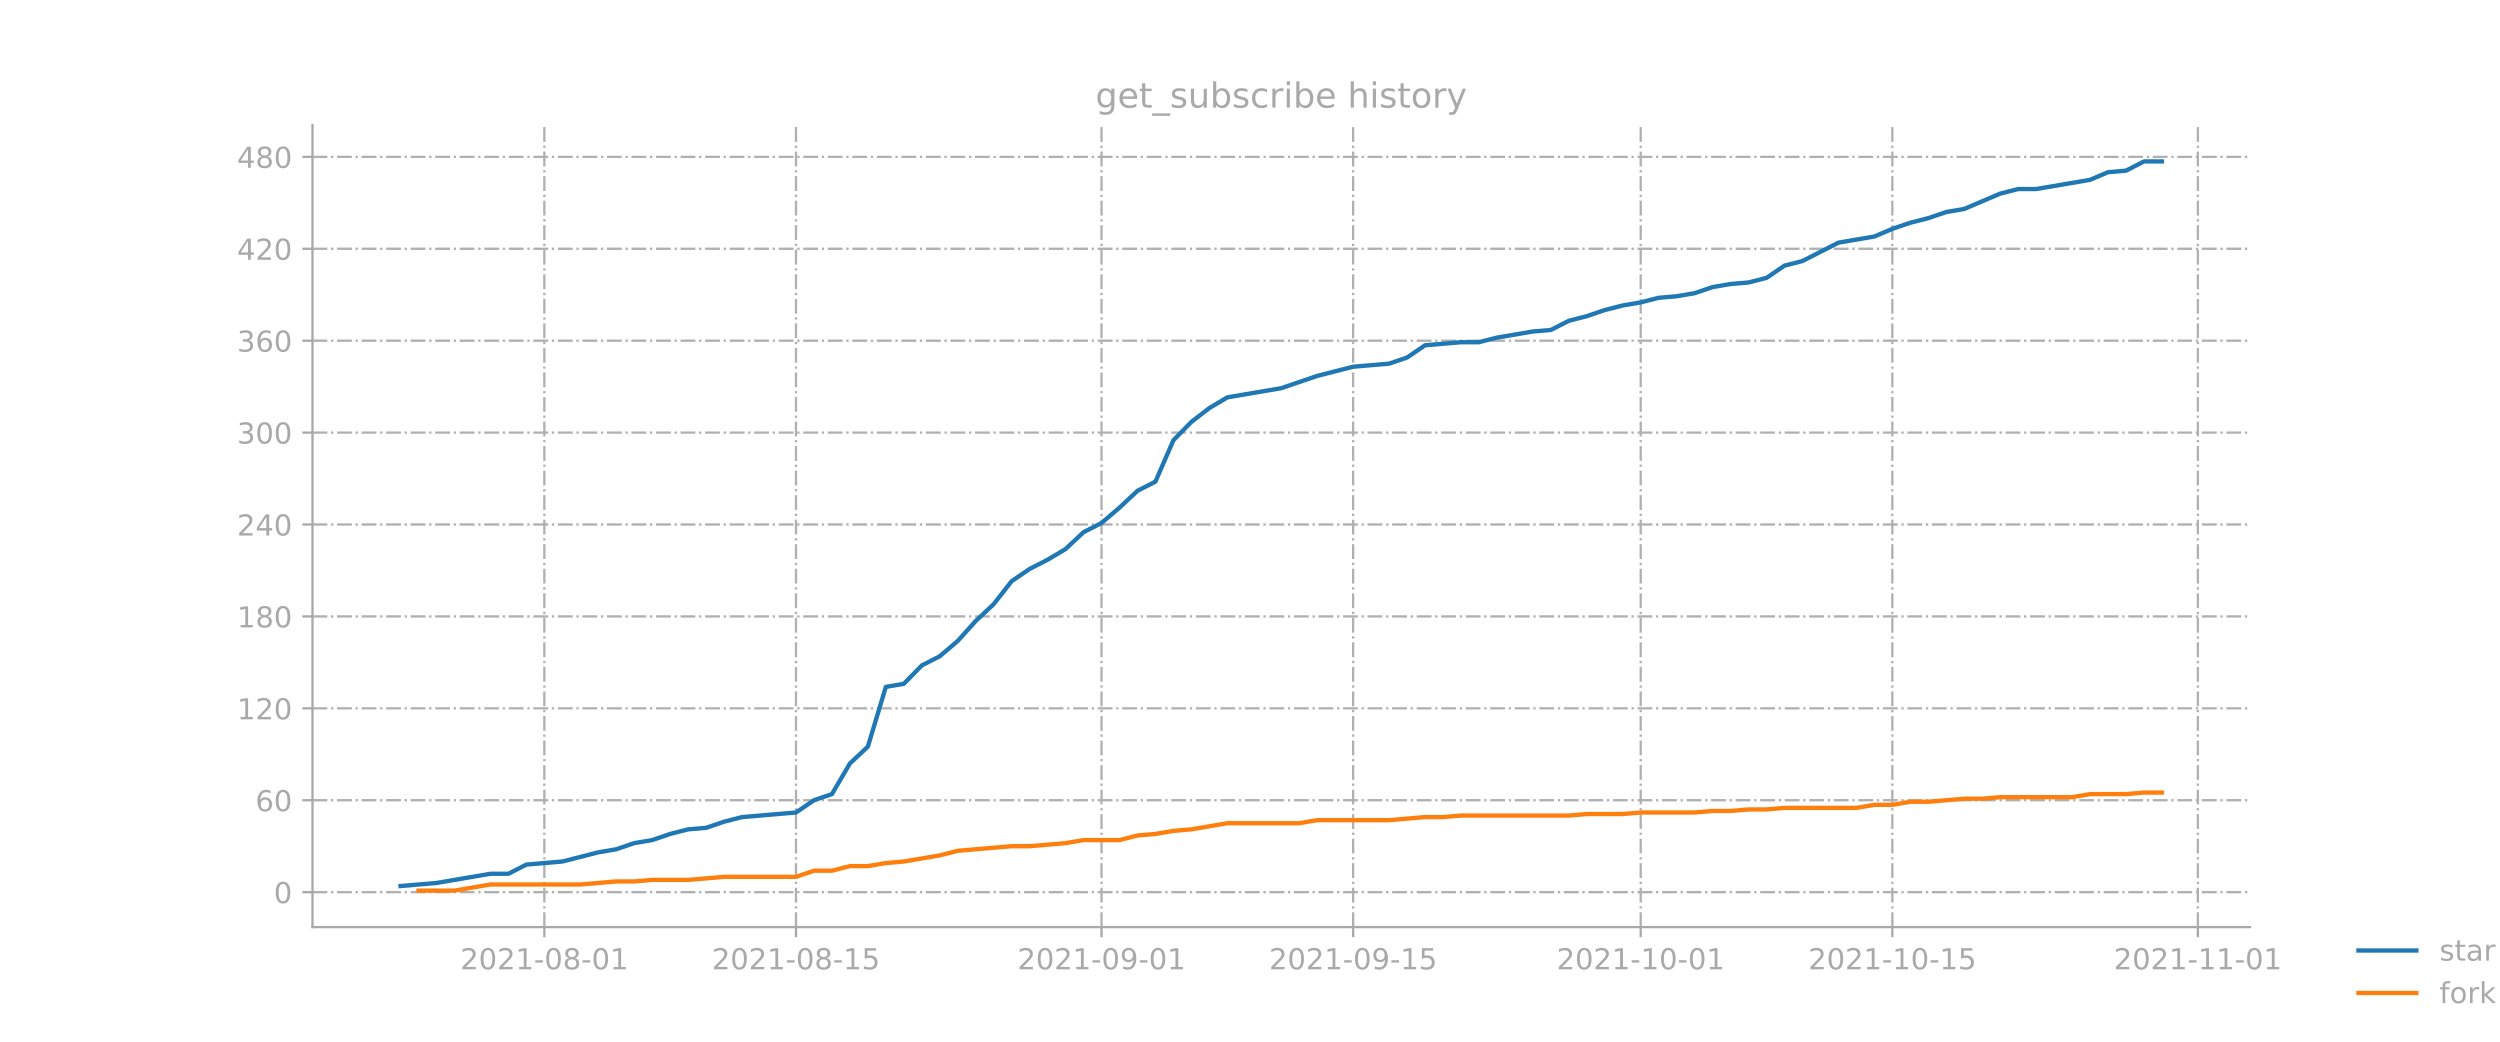
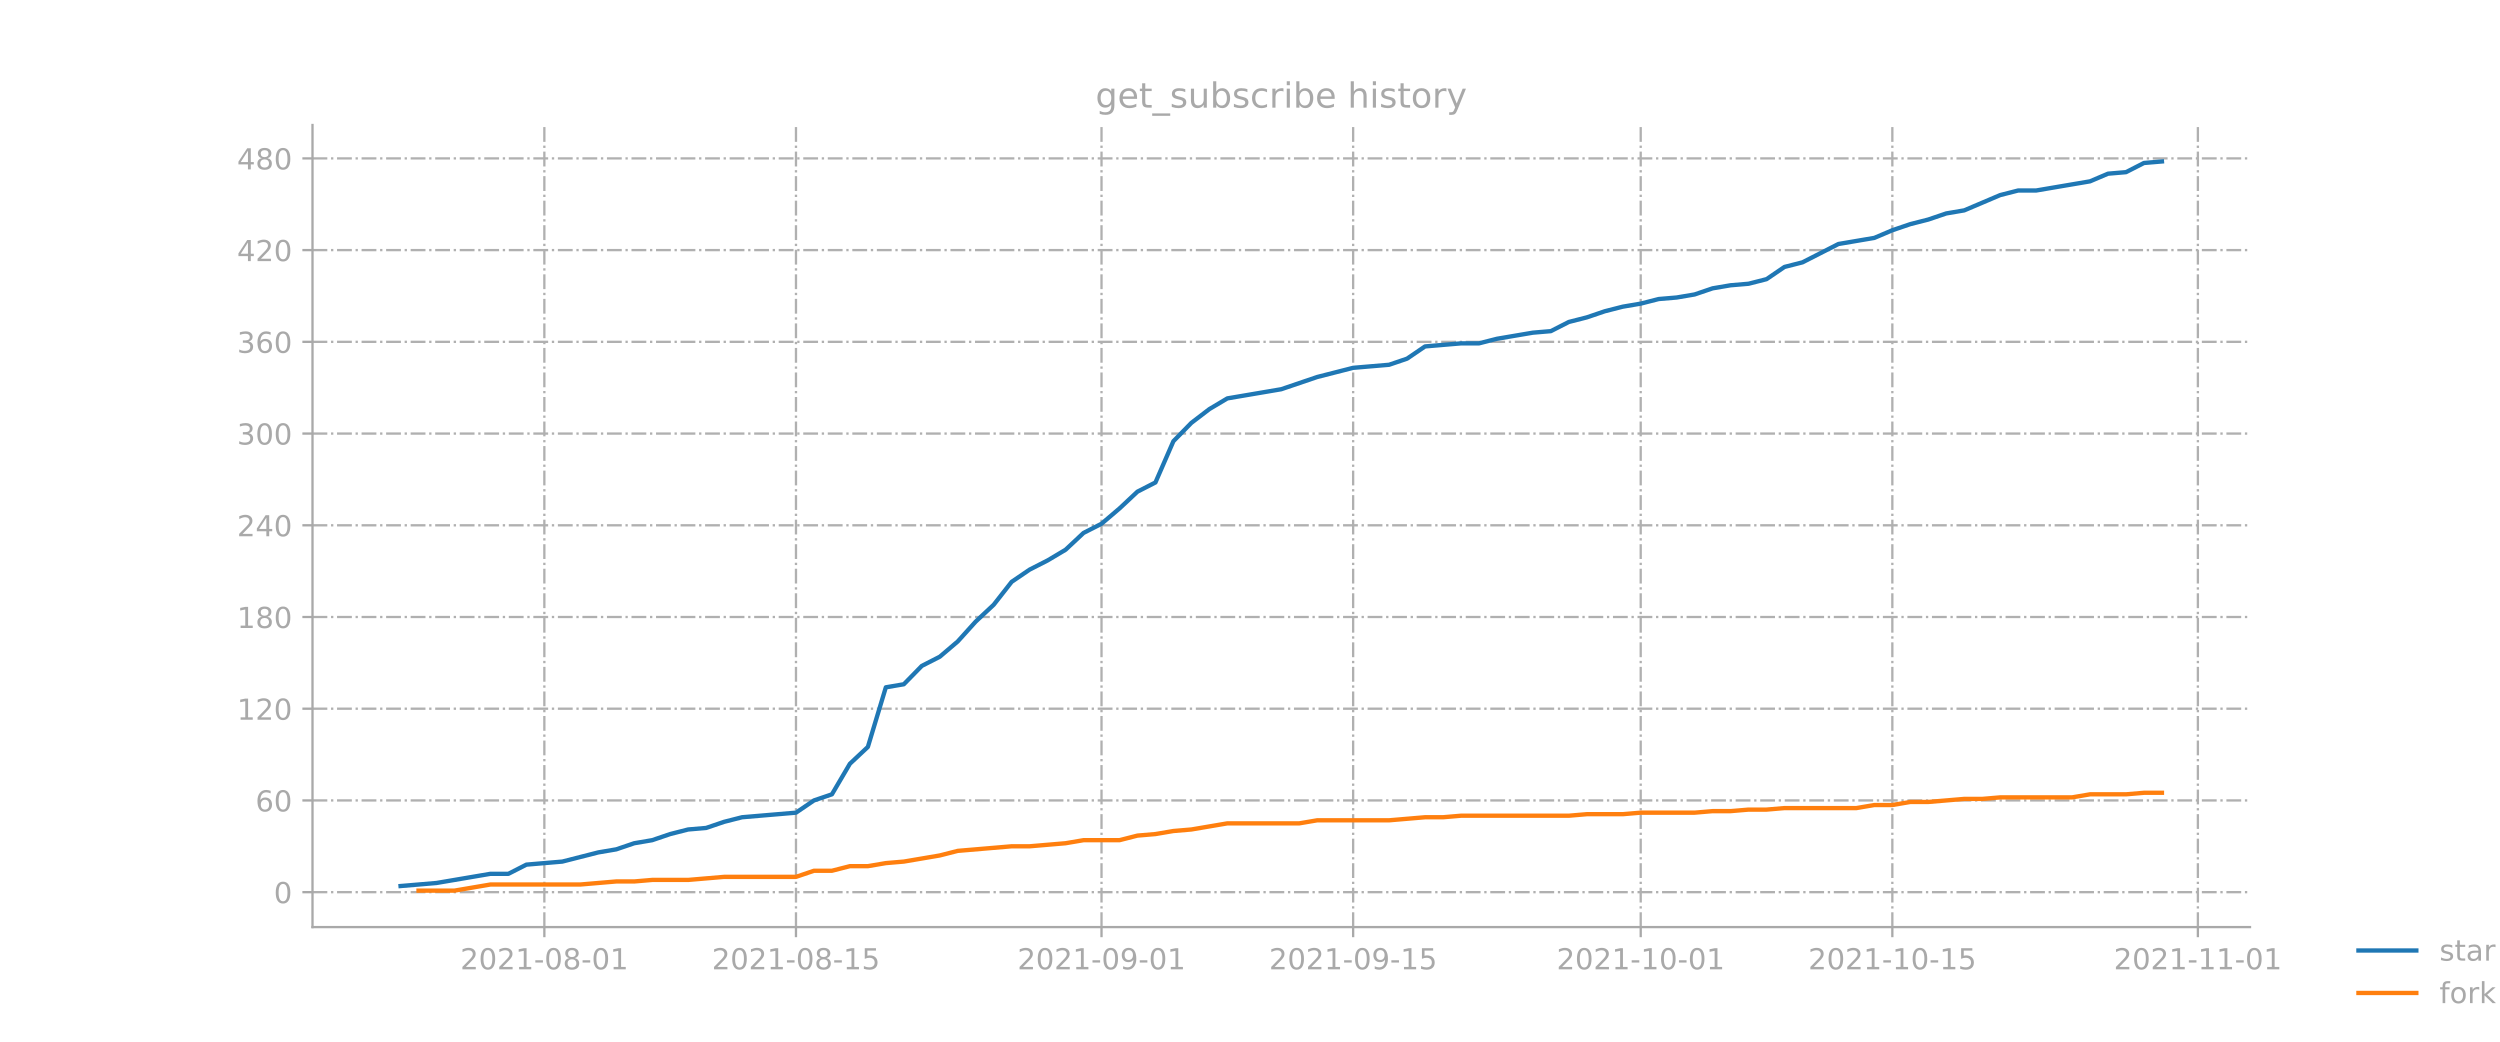
<svg xmlns="http://www.w3.org/2000/svg" xmlns:xlink="http://www.w3.org/1999/xlink" height="360pt" version="1.1" viewBox="0 0 864 360" width="864pt">
  <defs>
    <style type="text/css">*{stroke-linecap:butt;stroke-linejoin:round;}</style>
  </defs>
  <g id="figure_1">
    <g id="patch_1">
      <path d="M 0 360  L 864 360  L 864 0  L 0 0  z " style="fill:none;opacity:0;" />
    </g>
    <g id="axes_1">
      <g id="patch_2">
        <path d="M 108 320.4  L 777.6 320.4  L 777.6 43.2  L 108 43.2  z " style="fill:none;opacity:0;" />
      </g>
      <g id="matplotlib.axis_1">
        <g id="xtick_1">
          <g id="line2d_1">
-             <path clip-path="url(#p6848a41960)" d="M 188.128 320.4  L 188.128 43.2  " style="fill:none;stroke:#b0b0b0;stroke-dasharray:5.12,1.28,0.8,1.28;stroke-dashoffset:0;stroke-width:0.8;" />
+             <path clip-path="url(#p29aee0176b)" d="M 188.128 320.4  L 188.128 43.2  " style="fill:none;stroke:#b0b0b0;stroke-dasharray:5.12,1.28,0.8,1.28;stroke-dashoffset:0;stroke-width:0.8;" />
          </g>
          <g id="line2d_2">
            <defs>
-               <path d="M 0 0  L 0 3.5  " id="m33a94f38f6" style="stroke:#a9a9a9;stroke-width:0.8;" />
+               <path d="M 0 0  L 0 3.5  " id="md4bfb1a279" style="stroke:#a9a9a9;stroke-width:0.8;" />
            </defs>
            <g>
-               <use style="fill:#a9a9a9;stroke:#a9a9a9;stroke-width:0.8;" x="188.128" xlink:href="#m33a94f38f6" y="320.4" />
+               <use style="fill:#a9a9a9;stroke:#a9a9a9;stroke-width:0.8;" x="188.128" xlink:href="#md4bfb1a279" y="320.4" />
            </g>
          </g>
          <g id="text_1">
            <g style="fill:#a9a9a9;" transform="translate(159.0706 334.9984)scale(0.1 -0.1)">
              <defs>
                <path d="M 1228 531  L 3431 531  L 3431 0  L 469 0  L 469 531  Q 828 903 1448 1529  Q 2069 2156 2228 2338  Q 2531 2678 2651 2914  Q 2772 3150 2772 3378  Q 2772 3750 2511 3984  Q 2250 4219 1831 4219  Q 1534 4219 1204 4116  Q 875 4013 500 3803  L 500 4441  Q 881 4594 1212 4672  Q 1544 4750 1819 4750  Q 2544 4750 2975 4387  Q 3406 4025 3406 3419  Q 3406 3131 3298 2873  Q 3191 2616 2906 2266  Q 2828 2175 2409 1742  Q 1991 1309 1228 531  z " id="DejaVuSans-32" transform="scale(0.015625)" />
                <path d="M 2034 4250  Q 1547 4250 1301 3770  Q 1056 3291 1056 2328  Q 1056 1369 1301 889  Q 1547 409 2034 409  Q 2525 409 2770 889  Q 3016 1369 3016 2328  Q 3016 3291 2770 3770  Q 2525 4250 2034 4250  z M 2034 4750  Q 2819 4750 3233 4129  Q 3647 3509 3647 2328  Q 3647 1150 3233 529  Q 2819 -91 2034 -91  Q 1250 -91 836 529  Q 422 1150 422 2328  Q 422 3509 836 4129  Q 1250 4750 2034 4750  z " id="DejaVuSans-30" transform="scale(0.015625)" />
                <path d="M 794 531  L 1825 531  L 1825 4091  L 703 3866  L 703 4441  L 1819 4666  L 2450 4666  L 2450 531  L 3481 531  L 3481 0  L 794 0  L 794 531  z " id="DejaVuSans-31" transform="scale(0.015625)" />
                <path d="M 313 2009  L 1997 2009  L 1997 1497  L 313 1497  L 313 2009  z " id="DejaVuSans-2d" transform="scale(0.015625)" />
                <path d="M 2034 2216  Q 1584 2216 1326 1975  Q 1069 1734 1069 1313  Q 1069 891 1326 650  Q 1584 409 2034 409  Q 2484 409 2743 651  Q 3003 894 3003 1313  Q 3003 1734 2745 1975  Q 2488 2216 2034 2216  z M 1403 2484  Q 997 2584 770 2862  Q 544 3141 544 3541  Q 544 4100 942 4425  Q 1341 4750 2034 4750  Q 2731 4750 3128 4425  Q 3525 4100 3525 3541  Q 3525 3141 3298 2862  Q 3072 2584 2669 2484  Q 3125 2378 3379 2068  Q 3634 1759 3634 1313  Q 3634 634 3220 271  Q 2806 -91 2034 -91  Q 1263 -91 848 271  Q 434 634 434 1313  Q 434 1759 690 2068  Q 947 2378 1403 2484  z M 1172 3481  Q 1172 3119 1398 2916  Q 1625 2713 2034 2713  Q 2441 2713 2670 2916  Q 2900 3119 2900 3481  Q 2900 3844 2670 4047  Q 2441 4250 2034 4250  Q 1625 4250 1398 4047  Q 1172 3844 1172 3481  z " id="DejaVuSans-38" transform="scale(0.015625)" />
              </defs>
              <use xlink:href="#DejaVuSans-32" />
              <use x="63.623" xlink:href="#DejaVuSans-30" />
              <use x="127.246" xlink:href="#DejaVuSans-32" />
              <use x="190.869" xlink:href="#DejaVuSans-31" />
              <use x="254.492" xlink:href="#DejaVuSans-2d" />
              <use x="290.576" xlink:href="#DejaVuSans-30" />
              <use x="354.199" xlink:href="#DejaVuSans-38" />
              <use x="417.822" xlink:href="#DejaVuSans-2d" />
              <use x="453.906" xlink:href="#DejaVuSans-30" />
              <use x="517.529" xlink:href="#DejaVuSans-31" />
            </g>
          </g>
        </g>
        <g id="xtick_2">
          <g id="line2d_3">
-             <path clip-path="url(#p6848a41960)" d="M 275.089 320.4  L 275.089 43.2  " style="fill:none;stroke:#b0b0b0;stroke-dasharray:5.12,1.28,0.8,1.28;stroke-dashoffset:0;stroke-width:0.8;" />
+             <path clip-path="url(#p29aee0176b)" d="M 275.089 320.4  L 275.089 43.2  " style="fill:none;stroke:#b0b0b0;stroke-dasharray:5.12,1.28,0.8,1.28;stroke-dashoffset:0;stroke-width:0.8;" />
          </g>
          <g id="line2d_4">
            <g>
-               <use style="fill:#a9a9a9;stroke:#a9a9a9;stroke-width:0.8;" x="275.089" xlink:href="#m33a94f38f6" y="320.4" />
+               <use style="fill:#a9a9a9;stroke:#a9a9a9;stroke-width:0.8;" x="275.089" xlink:href="#md4bfb1a279" y="320.4" />
            </g>
          </g>
          <g id="text_2">
            <g style="fill:#a9a9a9;" transform="translate(246.0316 334.9984)scale(0.1 -0.1)">
              <defs>
                <path d="M 691 4666  L 3169 4666  L 3169 4134  L 1269 4134  L 1269 2991  Q 1406 3038 1543 3061  Q 1681 3084 1819 3084  Q 2600 3084 3056 2656  Q 3513 2228 3513 1497  Q 3513 744 3044 326  Q 2575 -91 1722 -91  Q 1428 -91 1123 -41  Q 819 9 494 109  L 494 744  Q 775 591 1075 516  Q 1375 441 1709 441  Q 2250 441 2565 725  Q 2881 1009 2881 1497  Q 2881 1984 2565 2268  Q 2250 2553 1709 2553  Q 1456 2553 1204 2497  Q 953 2441 691 2322  L 691 4666  z " id="DejaVuSans-35" transform="scale(0.015625)" />
              </defs>
              <use xlink:href="#DejaVuSans-32" />
              <use x="63.623" xlink:href="#DejaVuSans-30" />
              <use x="127.246" xlink:href="#DejaVuSans-32" />
              <use x="190.869" xlink:href="#DejaVuSans-31" />
              <use x="254.492" xlink:href="#DejaVuSans-2d" />
              <use x="290.576" xlink:href="#DejaVuSans-30" />
              <use x="354.199" xlink:href="#DejaVuSans-38" />
              <use x="417.822" xlink:href="#DejaVuSans-2d" />
              <use x="453.906" xlink:href="#DejaVuSans-31" />
              <use x="517.529" xlink:href="#DejaVuSans-35" />
            </g>
          </g>
        </g>
        <g id="xtick_3">
          <g id="line2d_5">
-             <path clip-path="url(#p6848a41960)" d="M 380.685 320.4  L 380.685 43.2  " style="fill:none;stroke:#b0b0b0;stroke-dasharray:5.12,1.28,0.8,1.28;stroke-dashoffset:0;stroke-width:0.8;" />
+             <path clip-path="url(#p29aee0176b)" d="M 380.685 320.4  L 380.685 43.2  " style="fill:none;stroke:#b0b0b0;stroke-dasharray:5.12,1.28,0.8,1.28;stroke-dashoffset:0;stroke-width:0.8;" />
          </g>
          <g id="line2d_6">
            <g>
-               <use style="fill:#a9a9a9;stroke:#a9a9a9;stroke-width:0.8;" x="380.685" xlink:href="#m33a94f38f6" y="320.4" />
+               <use style="fill:#a9a9a9;stroke:#a9a9a9;stroke-width:0.8;" x="380.685" xlink:href="#md4bfb1a279" y="320.4" />
            </g>
          </g>
          <g id="text_3">
            <g style="fill:#a9a9a9;" transform="translate(351.6272 334.9984)scale(0.1 -0.1)">
              <defs>
                <path d="M 703 97  L 703 672  Q 941 559 1184 500  Q 1428 441 1663 441  Q 2288 441 2617 861  Q 2947 1281 2994 2138  Q 2813 1869 2534 1725  Q 2256 1581 1919 1581  Q 1219 1581 811 2004  Q 403 2428 403 3163  Q 403 3881 828 4315  Q 1253 4750 1959 4750  Q 2769 4750 3195 4129  Q 3622 3509 3622 2328  Q 3622 1225 3098 567  Q 2575 -91 1691 -91  Q 1453 -91 1209 -44  Q 966 3 703 97  z M 1959 2075  Q 2384 2075 2632 2365  Q 2881 2656 2881 3163  Q 2881 3666 2632 3958  Q 2384 4250 1959 4250  Q 1534 4250 1286 3958  Q 1038 3666 1038 3163  Q 1038 2656 1286 2365  Q 1534 2075 1959 2075  z " id="DejaVuSans-39" transform="scale(0.015625)" />
              </defs>
              <use xlink:href="#DejaVuSans-32" />
              <use x="63.623" xlink:href="#DejaVuSans-30" />
              <use x="127.246" xlink:href="#DejaVuSans-32" />
              <use x="190.869" xlink:href="#DejaVuSans-31" />
              <use x="254.492" xlink:href="#DejaVuSans-2d" />
              <use x="290.576" xlink:href="#DejaVuSans-30" />
              <use x="354.199" xlink:href="#DejaVuSans-39" />
              <use x="417.822" xlink:href="#DejaVuSans-2d" />
              <use x="453.906" xlink:href="#DejaVuSans-30" />
              <use x="517.529" xlink:href="#DejaVuSans-31" />
            </g>
          </g>
        </g>
        <g id="xtick_4">
          <g id="line2d_7">
-             <path clip-path="url(#p6848a41960)" d="M 467.646 320.4  L 467.646 43.2  " style="fill:none;stroke:#b0b0b0;stroke-dasharray:5.12,1.28,0.8,1.28;stroke-dashoffset:0;stroke-width:0.8;" />
+             <path clip-path="url(#p29aee0176b)" d="M 467.646 320.4  L 467.646 43.2  " style="fill:none;stroke:#b0b0b0;stroke-dasharray:5.12,1.28,0.8,1.28;stroke-dashoffset:0;stroke-width:0.8;" />
          </g>
          <g id="line2d_8">
            <g>
-               <use style="fill:#a9a9a9;stroke:#a9a9a9;stroke-width:0.8;" x="467.646" xlink:href="#m33a94f38f6" y="320.4" />
+               <use style="fill:#a9a9a9;stroke:#a9a9a9;stroke-width:0.8;" x="467.646" xlink:href="#md4bfb1a279" y="320.4" />
            </g>
          </g>
          <g id="text_4">
            <g style="fill:#a9a9a9;" transform="translate(438.5882 334.9984)scale(0.1 -0.1)">
              <use xlink:href="#DejaVuSans-32" />
              <use x="63.623" xlink:href="#DejaVuSans-30" />
              <use x="127.246" xlink:href="#DejaVuSans-32" />
              <use x="190.869" xlink:href="#DejaVuSans-31" />
              <use x="254.492" xlink:href="#DejaVuSans-2d" />
              <use x="290.576" xlink:href="#DejaVuSans-30" />
              <use x="354.199" xlink:href="#DejaVuSans-39" />
              <use x="417.822" xlink:href="#DejaVuSans-2d" />
              <use x="453.906" xlink:href="#DejaVuSans-31" />
              <use x="517.529" xlink:href="#DejaVuSans-35" />
            </g>
          </g>
        </g>
        <g id="xtick_5">
          <g id="line2d_9">
-             <path clip-path="url(#p6848a41960)" d="M 567.03 320.4  L 567.03 43.2  " style="fill:none;stroke:#b0b0b0;stroke-dasharray:5.12,1.28,0.8,1.28;stroke-dashoffset:0;stroke-width:0.8;" />
+             <path clip-path="url(#p29aee0176b)" d="M 567.03 320.4  L 567.03 43.2  " style="fill:none;stroke:#b0b0b0;stroke-dasharray:5.12,1.28,0.8,1.28;stroke-dashoffset:0;stroke-width:0.8;" />
          </g>
          <g id="line2d_10">
            <g>
-               <use style="fill:#a9a9a9;stroke:#a9a9a9;stroke-width:0.8;" x="567.03" xlink:href="#m33a94f38f6" y="320.4" />
+               <use style="fill:#a9a9a9;stroke:#a9a9a9;stroke-width:0.8;" x="567.03" xlink:href="#md4bfb1a279" y="320.4" />
            </g>
          </g>
          <g id="text_5">
            <g style="fill:#a9a9a9;" transform="translate(537.9722 334.9984)scale(0.1 -0.1)">
              <use xlink:href="#DejaVuSans-32" />
              <use x="63.623" xlink:href="#DejaVuSans-30" />
              <use x="127.246" xlink:href="#DejaVuSans-32" />
              <use x="190.869" xlink:href="#DejaVuSans-31" />
              <use x="254.492" xlink:href="#DejaVuSans-2d" />
              <use x="290.576" xlink:href="#DejaVuSans-31" />
              <use x="354.199" xlink:href="#DejaVuSans-30" />
              <use x="417.822" xlink:href="#DejaVuSans-2d" />
              <use x="453.906" xlink:href="#DejaVuSans-30" />
              <use x="517.529" xlink:href="#DejaVuSans-31" />
            </g>
          </g>
        </g>
        <g id="xtick_6">
          <g id="line2d_11">
-             <path clip-path="url(#p6848a41960)" d="M 653.991 320.4  L 653.991 43.2  " style="fill:none;stroke:#b0b0b0;stroke-dasharray:5.12,1.28,0.8,1.28;stroke-dashoffset:0;stroke-width:0.8;" />
+             <path clip-path="url(#p29aee0176b)" d="M 653.991 320.4  L 653.991 43.2  " style="fill:none;stroke:#b0b0b0;stroke-dasharray:5.12,1.28,0.8,1.28;stroke-dashoffset:0;stroke-width:0.8;" />
          </g>
          <g id="line2d_12">
            <g>
-               <use style="fill:#a9a9a9;stroke:#a9a9a9;stroke-width:0.8;" x="653.991" xlink:href="#m33a94f38f6" y="320.4" />
+               <use style="fill:#a9a9a9;stroke:#a9a9a9;stroke-width:0.8;" x="653.991" xlink:href="#md4bfb1a279" y="320.4" />
            </g>
          </g>
          <g id="text_6">
            <g style="fill:#a9a9a9;" transform="translate(624.9333 334.9984)scale(0.1 -0.1)">
              <use xlink:href="#DejaVuSans-32" />
              <use x="63.623" xlink:href="#DejaVuSans-30" />
              <use x="127.246" xlink:href="#DejaVuSans-32" />
              <use x="190.869" xlink:href="#DejaVuSans-31" />
              <use x="254.492" xlink:href="#DejaVuSans-2d" />
              <use x="290.576" xlink:href="#DejaVuSans-31" />
              <use x="354.199" xlink:href="#DejaVuSans-30" />
              <use x="417.822" xlink:href="#DejaVuSans-2d" />
              <use x="453.906" xlink:href="#DejaVuSans-31" />
              <use x="517.529" xlink:href="#DejaVuSans-35" />
            </g>
          </g>
        </g>
        <g id="xtick_7">
          <g id="line2d_13">
-             <path clip-path="url(#p6848a41960)" d="M 759.587 320.4  L 759.587 43.2  " style="fill:none;stroke:#b0b0b0;stroke-dasharray:5.12,1.28,0.8,1.28;stroke-dashoffset:0;stroke-width:0.8;" />
+             <path clip-path="url(#p29aee0176b)" d="M 759.587 320.4  L 759.587 43.2  " style="fill:none;stroke:#b0b0b0;stroke-dasharray:5.12,1.28,0.8,1.28;stroke-dashoffset:0;stroke-width:0.8;" />
          </g>
          <g id="line2d_14">
            <g>
-               <use style="fill:#a9a9a9;stroke:#a9a9a9;stroke-width:0.8;" x="759.587" xlink:href="#m33a94f38f6" y="320.4" />
+               <use style="fill:#a9a9a9;stroke:#a9a9a9;stroke-width:0.8;" x="759.587" xlink:href="#md4bfb1a279" y="320.4" />
            </g>
          </g>
          <g id="text_7">
            <g style="fill:#a9a9a9;" transform="translate(730.5288 334.9984)scale(0.1 -0.1)">
              <use xlink:href="#DejaVuSans-32" />
              <use x="63.623" xlink:href="#DejaVuSans-30" />
              <use x="127.246" xlink:href="#DejaVuSans-32" />
              <use x="190.869" xlink:href="#DejaVuSans-31" />
              <use x="254.492" xlink:href="#DejaVuSans-2d" />
              <use x="290.576" xlink:href="#DejaVuSans-31" />
              <use x="354.199" xlink:href="#DejaVuSans-31" />
              <use x="417.822" xlink:href="#DejaVuSans-2d" />
              <use x="453.906" xlink:href="#DejaVuSans-30" />
              <use x="517.529" xlink:href="#DejaVuSans-31" />
            </g>
          </g>
        </g>
      </g>
      <g id="matplotlib.axis_2">
        <g id="ytick_1">
          <g id="line2d_15">
-             <path clip-path="url(#p6848a41960)" d="M 108 308.329  L 777.6 308.329  " style="fill:none;stroke:#b0b0b0;stroke-dasharray:5.12,1.28,0.8,1.28;stroke-dashoffset:0;stroke-width:0.8;" />
+             <path clip-path="url(#p29aee0176b)" d="M 108 308.328  L 777.6 308.328  " style="fill:none;stroke:#b0b0b0;stroke-dasharray:5.12,1.28,0.8,1.28;stroke-dashoffset:0;stroke-width:0.8;" />
          </g>
          <g id="line2d_16">
            <defs>
-               <path d="M 0 0  L -3.5 0  " id="m498353d3a0" style="stroke:#a9a9a9;stroke-width:0.8;" />
+               <path d="M 0 0  L -3.5 0  " id="m5a617d7e69" style="stroke:#a9a9a9;stroke-width:0.8;" />
            </defs>
            <g>
-               <use style="fill:#a9a9a9;stroke:#a9a9a9;stroke-width:0.8;" x="108" xlink:href="#m498353d3a0" y="308.329" />
+               <use style="fill:#a9a9a9;stroke:#a9a9a9;stroke-width:0.8;" x="108" xlink:href="#m5a617d7e69" y="308.328" />
            </g>
          </g>
          <g id="text_8">
-             <g style="fill:#a9a9a9;" transform="translate(94.6375 312.1286)scale(0.1 -0.1)">
+             <g style="fill:#a9a9a9;" transform="translate(94.6375 312.1275)scale(0.1 -0.1)">
              <use xlink:href="#DejaVuSans-30" />
            </g>
          </g>
        </g>
        <g id="ytick_2">
          <g id="line2d_17">
-             <path clip-path="url(#p6848a41960)" d="M 108 276.565  L 777.6 276.565  " style="fill:none;stroke:#b0b0b0;stroke-dasharray:5.12,1.28,0.8,1.28;stroke-dashoffset:0;stroke-width:0.8;" />
+             <path clip-path="url(#p29aee0176b)" d="M 108 276.63  L 777.6 276.63  " style="fill:none;stroke:#b0b0b0;stroke-dasharray:5.12,1.28,0.8,1.28;stroke-dashoffset:0;stroke-width:0.8;" />
          </g>
          <g id="line2d_18">
            <g>
-               <use style="fill:#a9a9a9;stroke:#a9a9a9;stroke-width:0.8;" x="108" xlink:href="#m498353d3a0" y="276.565" />
+               <use style="fill:#a9a9a9;stroke:#a9a9a9;stroke-width:0.8;" x="108" xlink:href="#m5a617d7e69" y="276.63" />
            </g>
          </g>
          <g id="text_9">
-             <g style="fill:#a9a9a9;" transform="translate(88.275 280.3639)scale(0.1 -0.1)">
+             <g style="fill:#a9a9a9;" transform="translate(88.275 280.4294)scale(0.1 -0.1)">
              <defs>
                <path d="M 2113 2584  Q 1688 2584 1439 2293  Q 1191 2003 1191 1497  Q 1191 994 1439 701  Q 1688 409 2113 409  Q 2538 409 2786 701  Q 3034 994 3034 1497  Q 3034 2003 2786 2293  Q 2538 2584 2113 2584  z M 3366 4563  L 3366 3988  Q 3128 4100 2886 4159  Q 2644 4219 2406 4219  Q 1781 4219 1451 3797  Q 1122 3375 1075 2522  Q 1259 2794 1537 2939  Q 1816 3084 2150 3084  Q 2853 3084 3261 2657  Q 3669 2231 3669 1497  Q 3669 778 3244 343  Q 2819 -91 2113 -91  Q 1303 -91 875 529  Q 447 1150 447 2328  Q 447 3434 972 4092  Q 1497 4750 2381 4750  Q 2619 4750 2861 4703  Q 3103 4656 3366 4563  z " id="DejaVuSans-36" transform="scale(0.015625)" />
              </defs>
              <use xlink:href="#DejaVuSans-36" />
              <use x="63.623" xlink:href="#DejaVuSans-30" />
            </g>
          </g>
        </g>
        <g id="ytick_3">
          <g id="line2d_19">
-             <path clip-path="url(#p6848a41960)" d="M 108 244.8  L 777.6 244.8  " style="fill:none;stroke:#b0b0b0;stroke-dasharray:5.12,1.28,0.8,1.28;stroke-dashoffset:0;stroke-width:0.8;" />
+             <path clip-path="url(#p29aee0176b)" d="M 108 244.932  L 777.6 244.932  " style="fill:none;stroke:#b0b0b0;stroke-dasharray:5.12,1.28,0.8,1.28;stroke-dashoffset:0;stroke-width:0.8;" />
          </g>
          <g id="line2d_20">
            <g>
-               <use style="fill:#a9a9a9;stroke:#a9a9a9;stroke-width:0.8;" x="108" xlink:href="#m498353d3a0" y="244.8" />
+               <use style="fill:#a9a9a9;stroke:#a9a9a9;stroke-width:0.8;" x="108" xlink:href="#m5a617d7e69" y="244.932" />
            </g>
          </g>
          <g id="text_10">
-             <g style="fill:#a9a9a9;" transform="translate(81.9125 248.5992)scale(0.1 -0.1)">
+             <g style="fill:#a9a9a9;" transform="translate(81.9125 248.7313)scale(0.1 -0.1)">
              <use xlink:href="#DejaVuSans-31" />
              <use x="63.623" xlink:href="#DejaVuSans-32" />
              <use x="127.246" xlink:href="#DejaVuSans-30" />
            </g>
          </g>
        </g>
        <g id="ytick_4">
          <g id="line2d_21">
-             <path clip-path="url(#p6848a41960)" d="M 108 213.035  L 777.6 213.035  " style="fill:none;stroke:#b0b0b0;stroke-dasharray:5.12,1.28,0.8,1.28;stroke-dashoffset:0;stroke-width:0.8;" />
+             <path clip-path="url(#p29aee0176b)" d="M 108 213.234  L 777.6 213.234  " style="fill:none;stroke:#b0b0b0;stroke-dasharray:5.12,1.28,0.8,1.28;stroke-dashoffset:0;stroke-width:0.8;" />
          </g>
          <g id="line2d_22">
            <g>
-               <use style="fill:#a9a9a9;stroke:#a9a9a9;stroke-width:0.8;" x="108" xlink:href="#m498353d3a0" y="213.035" />
+               <use style="fill:#a9a9a9;stroke:#a9a9a9;stroke-width:0.8;" x="108" xlink:href="#m5a617d7e69" y="213.234" />
            </g>
          </g>
          <g id="text_11">
-             <g style="fill:#a9a9a9;" transform="translate(81.9125 216.8345)scale(0.1 -0.1)">
+             <g style="fill:#a9a9a9;" transform="translate(81.9125 217.0332)scale(0.1 -0.1)">
              <use xlink:href="#DejaVuSans-31" />
              <use x="63.623" xlink:href="#DejaVuSans-38" />
              <use x="127.246" xlink:href="#DejaVuSans-30" />
            </g>
          </g>
        </g>
        <g id="ytick_5">
          <g id="line2d_23">
-             <path clip-path="url(#p6848a41960)" d="M 108 181.271  L 777.6 181.271  " style="fill:none;stroke:#b0b0b0;stroke-dasharray:5.12,1.28,0.8,1.28;stroke-dashoffset:0;stroke-width:0.8;" />
+             <path clip-path="url(#p29aee0176b)" d="M 108 181.536  L 777.6 181.536  " style="fill:none;stroke:#b0b0b0;stroke-dasharray:5.12,1.28,0.8,1.28;stroke-dashoffset:0;stroke-width:0.8;" />
          </g>
          <g id="line2d_24">
            <g>
-               <use style="fill:#a9a9a9;stroke:#a9a9a9;stroke-width:0.8;" x="108" xlink:href="#m498353d3a0" y="181.271" />
+               <use style="fill:#a9a9a9;stroke:#a9a9a9;stroke-width:0.8;" x="108" xlink:href="#m5a617d7e69" y="181.536" />
            </g>
          </g>
          <g id="text_12">
-             <g style="fill:#a9a9a9;" transform="translate(81.9125 185.0698)scale(0.1 -0.1)">
+             <g style="fill:#a9a9a9;" transform="translate(81.9125 185.3351)scale(0.1 -0.1)">
              <defs>
                <path d="M 2419 4116  L 825 1625  L 2419 1625  L 2419 4116  z M 2253 4666  L 3047 4666  L 3047 1625  L 3713 1625  L 3713 1100  L 3047 1100  L 3047 0  L 2419 0  L 2419 1100  L 313 1100  L 313 1709  L 2253 4666  z " id="DejaVuSans-34" transform="scale(0.015625)" />
              </defs>
              <use xlink:href="#DejaVuSans-32" />
              <use x="63.623" xlink:href="#DejaVuSans-34" />
              <use x="127.246" xlink:href="#DejaVuSans-30" />
            </g>
          </g>
        </g>
        <g id="ytick_6">
          <g id="line2d_25">
-             <path clip-path="url(#p6848a41960)" d="M 108 149.506  L 777.6 149.506  " style="fill:none;stroke:#b0b0b0;stroke-dasharray:5.12,1.28,0.8,1.28;stroke-dashoffset:0;stroke-width:0.8;" />
+             <path clip-path="url(#p29aee0176b)" d="M 108 149.838  L 777.6 149.838  " style="fill:none;stroke:#b0b0b0;stroke-dasharray:5.12,1.28,0.8,1.28;stroke-dashoffset:0;stroke-width:0.8;" />
          </g>
          <g id="line2d_26">
            <g>
-               <use style="fill:#a9a9a9;stroke:#a9a9a9;stroke-width:0.8;" x="108" xlink:href="#m498353d3a0" y="149.506" />
+               <use style="fill:#a9a9a9;stroke:#a9a9a9;stroke-width:0.8;" x="108" xlink:href="#m5a617d7e69" y="149.838" />
            </g>
          </g>
          <g id="text_13">
-             <g style="fill:#a9a9a9;" transform="translate(81.9125 153.3051)scale(0.1 -0.1)">
+             <g style="fill:#a9a9a9;" transform="translate(81.9125 153.637)scale(0.1 -0.1)">
              <defs>
                <path d="M 2597 2516  Q 3050 2419 3304 2112  Q 3559 1806 3559 1356  Q 3559 666 3084 287  Q 2609 -91 1734 -91  Q 1441 -91 1130 -33  Q 819 25 488 141  L 488 750  Q 750 597 1062 519  Q 1375 441 1716 441  Q 2309 441 2620 675  Q 2931 909 2931 1356  Q 2931 1769 2642 2001  Q 2353 2234 1838 2234  L 1294 2234  L 1294 2753  L 1863 2753  Q 2328 2753 2575 2939  Q 2822 3125 2822 3475  Q 2822 3834 2567 4026  Q 2313 4219 1838 4219  Q 1578 4219 1281 4162  Q 984 4106 628 3988  L 628 4550  Q 988 4650 1302 4700  Q 1616 4750 1894 4750  Q 2613 4750 3031 4423  Q 3450 4097 3450 3541  Q 3450 3153 3228 2886  Q 3006 2619 2597 2516  z " id="DejaVuSans-33" transform="scale(0.015625)" />
              </defs>
              <use xlink:href="#DejaVuSans-33" />
              <use x="63.623" xlink:href="#DejaVuSans-30" />
              <use x="127.246" xlink:href="#DejaVuSans-30" />
            </g>
          </g>
        </g>
        <g id="ytick_7">
          <g id="line2d_27">
-             <path clip-path="url(#p6848a41960)" d="M 108 117.741  L 777.6 117.741  " style="fill:none;stroke:#b0b0b0;stroke-dasharray:5.12,1.28,0.8,1.28;stroke-dashoffset:0;stroke-width:0.8;" />
+             <path clip-path="url(#p29aee0176b)" d="M 108 118.14  L 777.6 118.14  " style="fill:none;stroke:#b0b0b0;stroke-dasharray:5.12,1.28,0.8,1.28;stroke-dashoffset:0;stroke-width:0.8;" />
          </g>
          <g id="line2d_28">
            <g>
-               <use style="fill:#a9a9a9;stroke:#a9a9a9;stroke-width:0.8;" x="108" xlink:href="#m498353d3a0" y="117.741" />
+               <use style="fill:#a9a9a9;stroke:#a9a9a9;stroke-width:0.8;" x="108" xlink:href="#m5a617d7e69" y="118.14" />
            </g>
          </g>
          <g id="text_14">
-             <g style="fill:#a9a9a9;" transform="translate(81.9125 121.5404)scale(0.1 -0.1)">
+             <g style="fill:#a9a9a9;" transform="translate(81.9125 121.9388)scale(0.1 -0.1)">
              <use xlink:href="#DejaVuSans-33" />
              <use x="63.623" xlink:href="#DejaVuSans-36" />
              <use x="127.246" xlink:href="#DejaVuSans-30" />
            </g>
          </g>
        </g>
        <g id="ytick_8">
          <g id="line2d_29">
-             <path clip-path="url(#p6848a41960)" d="M 108 85.976  L 777.6 85.976  " style="fill:none;stroke:#b0b0b0;stroke-dasharray:5.12,1.28,0.8,1.28;stroke-dashoffset:0;stroke-width:0.8;" />
+             <path clip-path="url(#p29aee0176b)" d="M 108 86.442  L 777.6 86.442  " style="fill:none;stroke:#b0b0b0;stroke-dasharray:5.12,1.28,0.8,1.28;stroke-dashoffset:0;stroke-width:0.8;" />
          </g>
          <g id="line2d_30">
            <g>
-               <use style="fill:#a9a9a9;stroke:#a9a9a9;stroke-width:0.8;" x="108" xlink:href="#m498353d3a0" y="85.976" />
+               <use style="fill:#a9a9a9;stroke:#a9a9a9;stroke-width:0.8;" x="108" xlink:href="#m5a617d7e69" y="86.442" />
            </g>
          </g>
          <g id="text_15">
-             <g style="fill:#a9a9a9;" transform="translate(81.9125 89.77569)scale(0.1 -0.1)">
+             <g style="fill:#a9a9a9;" transform="translate(81.9125 90.24073)scale(0.1 -0.1)">
              <use xlink:href="#DejaVuSans-34" />
              <use x="63.623" xlink:href="#DejaVuSans-32" />
              <use x="127.246" xlink:href="#DejaVuSans-30" />
            </g>
          </g>
        </g>
        <g id="ytick_9">
          <g id="line2d_31">
-             <path clip-path="url(#p6848a41960)" d="M 108 54.212  L 777.6 54.212  " style="fill:none;stroke:#b0b0b0;stroke-dasharray:5.12,1.28,0.8,1.28;stroke-dashoffset:0;stroke-width:0.8;" />
+             <path clip-path="url(#p29aee0176b)" d="M 108 54.743  L 777.6 54.743  " style="fill:none;stroke:#b0b0b0;stroke-dasharray:5.12,1.28,0.8,1.28;stroke-dashoffset:0;stroke-width:0.8;" />
          </g>
          <g id="line2d_32">
            <g>
-               <use style="fill:#a9a9a9;stroke:#a9a9a9;stroke-width:0.8;" x="108" xlink:href="#m498353d3a0" y="54.212" />
+               <use style="fill:#a9a9a9;stroke:#a9a9a9;stroke-width:0.8;" x="108" xlink:href="#m5a617d7e69" y="54.743" />
            </g>
          </g>
          <g id="text_16">
-             <g style="fill:#a9a9a9;" transform="translate(81.9125 58.01098)scale(0.1 -0.1)">
+             <g style="fill:#a9a9a9;" transform="translate(81.9125 58.54261)scale(0.1 -0.1)">
              <use xlink:href="#DejaVuSans-34" />
              <use x="63.623" xlink:href="#DejaVuSans-38" />
              <use x="127.246" xlink:href="#DejaVuSans-30" />
            </g>
          </g>
        </g>
      </g>
      <g id="line2d_33">
-         <path clip-path="url(#p6848a41960)" d="M 138.436 306.212  L 144.648 305.682  L 150.859 305.153  L 157.071 304.094  L 163.282 303.035  L 169.494 301.976  L 175.705 301.976  L 181.917 298.8  L 188.128 298.271  L 194.34 297.741  L 200.551 296.153  L 206.763 294.565  L 212.974 293.506  L 219.186 291.388  L 225.397 290.329  L 231.609 288.212  L 237.82 286.624  L 244.032 286.094  L 250.243 283.976  L 256.455 282.388  L 262.666 281.859  L 268.878 281.329  L 275.089 280.8  L 281.301 276.565  L 287.512 274.447  L 293.724 263.859  L 299.935 258.035  L 306.147 237.388  L 312.358 236.329  L 318.57 229.976  L 324.781 226.8  L 330.993 221.506  L 337.204 214.624  L 343.416 208.8  L 349.627 200.859  L 355.839 196.624  L 362.05 193.447  L 368.262 189.741  L 374.473 183.918  L 380.685 180.741  L 386.896 175.447  L 393.108 169.624  L 399.319 166.447  L 405.531 152.153  L 411.742 145.8  L 417.954 141.035  L 424.165 137.329  L 430.377 136.271  L 436.588 135.212  L 442.8 134.153  L 449.012 132.035  L 455.223 129.918  L 461.435 128.329  L 467.646 126.741  L 473.858 126.212  L 480.069 125.682  L 486.281 123.565  L 492.492 119.329  L 498.704 118.8  L 504.915 118.271  L 511.127 118.271  L 517.338 116.682  L 523.55 115.624  L 529.761 114.565  L 535.973 114.035  L 542.184 110.859  L 548.396 109.271  L 554.607 107.153  L 560.819 105.565  L 567.03 104.506  L 573.242 102.918  L 579.453 102.388  L 585.665 101.329  L 591.876 99.212  L 598.088 98.153  L 604.299 97.624  L 610.511 96.035  L 616.722 91.8  L 622.934 90.212  L 629.145 87.035  L 635.357 83.859  L 641.568 82.8  L 647.78 81.741  L 653.991 79.094  L 660.203 76.976  L 666.414 75.388  L 672.626 73.271  L 678.837 72.212  L 685.049 69.565  L 691.26 66.918  L 697.472 65.329  L 703.683 65.329  L 709.895 64.271  L 716.106 63.212  L 722.318 62.153  L 728.529 59.506  L 734.741 58.976  L 740.952 55.8  L 747.164 55.8  " style="fill:none;stroke:#1f77b4;stroke-linecap:square;stroke-width:1.5;" />
+         <path clip-path="url(#p29aee0176b)" d="M 138.436 306.215  L 144.648 305.687  L 150.859 305.158  L 157.071 304.102  L 163.282 303.045  L 169.494 301.989  L 175.705 301.989  L 181.917 298.819  L 188.128 298.291  L 194.34 297.762  L 200.551 296.177  L 206.763 294.592  L 212.974 293.536  L 219.186 291.423  L 225.397 290.366  L 231.609 288.253  L 237.82 286.668  L 244.032 286.14  L 250.243 284.026  L 256.455 282.442  L 262.666 281.913  L 268.878 281.385  L 275.089 280.857  L 281.301 276.63  L 287.512 274.517  L 293.724 263.951  L 299.935 258.14  L 306.147 237.536  L 312.358 236.479  L 318.57 230.14  L 324.781 226.97  L 330.993 221.687  L 337.204 214.819  L 343.416 209.008  L 349.627 201.083  L 355.839 196.857  L 362.05 193.687  L 368.262 189.989  L 374.473 184.177  L 380.685 181.008  L 386.896 175.725  L 393.108 169.913  L 399.319 166.743  L 405.531 152.479  L 411.742 146.14  L 417.954 141.385  L 424.165 137.687  L 430.377 136.63  L 436.588 135.574  L 442.8 134.517  L 449.012 132.404  L 455.223 130.291  L 461.435 128.706  L 467.646 127.121  L 473.858 126.592  L 480.069 126.064  L 486.281 123.951  L 492.492 119.725  L 498.704 119.196  L 504.915 118.668  L 511.127 118.668  L 517.338 117.083  L 523.55 116.026  L 529.761 114.97  L 535.973 114.442  L 542.184 111.272  L 548.396 109.687  L 554.607 107.574  L 560.819 105.989  L 567.03 104.932  L 573.242 103.347  L 579.453 102.819  L 585.665 101.762  L 591.876 99.649  L 598.088 98.592  L 604.299 98.064  L 610.511 96.479  L 616.722 92.253  L 622.934 90.668  L 629.145 87.498  L 635.357 84.328  L 641.568 83.272  L 647.78 82.215  L 653.991 79.574  L 660.203 77.46  L 666.414 75.875  L 672.626 73.762  L 678.837 72.706  L 685.049 70.064  L 691.26 67.423  L 697.472 65.838  L 703.683 65.838  L 709.895 64.781  L 716.106 63.725  L 722.318 62.668  L 728.529 60.026  L 734.741 59.498  L 740.952 56.328  L 747.164 55.8  " style="fill:none;stroke:#1f77b4;stroke-linecap:square;stroke-width:1.5;" />
      </g>
      <g id="line2d_34">
-         <path clip-path="url(#p6848a41960)" d="M 144.648 307.8  L 150.859 307.8  L 157.071 307.8  L 163.282 306.741  L 169.494 305.682  L 175.705 305.682  L 181.917 305.682  L 188.128 305.682  L 194.34 305.682  L 200.551 305.682  L 206.763 305.153  L 212.974 304.624  L 219.186 304.624  L 225.397 304.094  L 231.609 304.094  L 237.82 304.094  L 244.032 303.565  L 250.243 303.035  L 256.455 303.035  L 262.666 303.035  L 268.878 303.035  L 275.089 303.035  L 281.301 300.918  L 287.512 300.918  L 293.724 299.329  L 299.935 299.329  L 306.147 298.271  L 312.358 297.741  L 318.57 296.682  L 324.781 295.624  L 330.993 294.035  L 337.204 293.506  L 343.416 292.976  L 349.627 292.447  L 355.839 292.447  L 362.05 291.918  L 368.262 291.388  L 374.473 290.329  L 380.685 290.329  L 386.896 290.329  L 393.108 288.741  L 399.319 288.212  L 405.531 287.153  L 411.742 286.624  L 417.954 285.565  L 424.165 284.506  L 430.377 284.506  L 436.588 284.506  L 442.8 284.506  L 449.012 284.506  L 455.223 283.447  L 461.435 283.447  L 467.646 283.447  L 473.858 283.447  L 480.069 283.447  L 486.281 282.918  L 492.492 282.388  L 498.704 282.388  L 504.915 281.859  L 511.127 281.859  L 517.338 281.859  L 523.55 281.859  L 529.761 281.859  L 535.973 281.859  L 542.184 281.859  L 548.396 281.329  L 554.607 281.329  L 560.819 281.329  L 567.03 280.8  L 573.242 280.8  L 579.453 280.8  L 585.665 280.8  L 591.876 280.271  L 598.088 280.271  L 604.299 279.741  L 610.511 279.741  L 616.722 279.212  L 622.934 279.212  L 629.145 279.212  L 635.357 279.212  L 641.568 279.212  L 647.78 278.153  L 653.991 278.153  L 660.203 277.094  L 666.414 277.094  L 672.626 276.565  L 678.837 276.035  L 685.049 276.035  L 691.26 275.506  L 697.472 275.506  L 703.683 275.506  L 709.895 275.506  L 716.106 275.506  L 722.318 274.447  L 728.529 274.447  L 734.741 274.447  L 740.952 273.918  L 747.164 273.918  " style="fill:none;stroke:#ff7f0e;stroke-linecap:square;stroke-width:1.5;" />
+         <path clip-path="url(#p29aee0176b)" d="M 144.648 307.8  L 150.859 307.8  L 157.071 307.8  L 163.282 306.743  L 169.494 305.687  L 175.705 305.687  L 181.917 305.687  L 188.128 305.687  L 194.34 305.687  L 200.551 305.687  L 206.763 305.158  L 212.974 304.63  L 219.186 304.63  L 225.397 304.102  L 231.609 304.102  L 237.82 304.102  L 244.032 303.574  L 250.243 303.045  L 256.455 303.045  L 262.666 303.045  L 268.878 303.045  L 275.089 303.045  L 281.301 300.932  L 287.512 300.932  L 293.724 299.347  L 299.935 299.347  L 306.147 298.291  L 312.358 297.762  L 318.57 296.706  L 324.781 295.649  L 330.993 294.064  L 337.204 293.536  L 343.416 293.008  L 349.627 292.479  L 355.839 292.479  L 362.05 291.951  L 368.262 291.423  L 374.473 290.366  L 380.685 290.366  L 386.896 290.366  L 393.108 288.781  L 399.319 288.253  L 405.531 287.196  L 411.742 286.668  L 417.954 285.611  L 424.165 284.555  L 430.377 284.555  L 436.588 284.555  L 442.8 284.555  L 449.012 284.555  L 455.223 283.498  L 461.435 283.498  L 467.646 283.498  L 473.858 283.498  L 480.069 283.498  L 486.281 282.97  L 492.492 282.442  L 498.704 282.442  L 504.915 281.913  L 511.127 281.913  L 517.338 281.913  L 523.55 281.913  L 529.761 281.913  L 535.973 281.913  L 542.184 281.913  L 548.396 281.385  L 554.607 281.385  L 560.819 281.385  L 567.03 280.857  L 573.242 280.857  L 579.453 280.857  L 585.665 280.857  L 591.876 280.328  L 598.088 280.328  L 604.299 279.8  L 610.511 279.8  L 616.722 279.272  L 622.934 279.272  L 629.145 279.272  L 635.357 279.272  L 641.568 279.272  L 647.78 278.215  L 653.991 278.215  L 660.203 277.158  L 666.414 277.158  L 672.626 276.63  L 678.837 276.102  L 685.049 276.102  L 691.26 275.574  L 697.472 275.574  L 703.683 275.574  L 709.895 275.574  L 716.106 275.574  L 722.318 274.517  L 728.529 274.517  L 734.741 274.517  L 740.952 273.989  L 747.164 273.989  " style="fill:none;stroke:#ff7f0e;stroke-linecap:square;stroke-width:1.5;" />
      </g>
      <g id="patch_3">
        <path d="M 108 320.4  L 108 43.2  " style="fill:none;stroke:#a9a9a9;stroke-linecap:square;stroke-linejoin:miter;stroke-width:0.8;" />
      </g>
      <g id="patch_4">
        <path d="M 777.6 320.4  L 777.6 43.2  " style="fill:none;" />
      </g>
      <g id="patch_5">
        <path d="M 108 320.4  L 777.6 320.4  " style="fill:none;stroke:#a9a9a9;stroke-linecap:square;stroke-linejoin:miter;stroke-width:0.8;" />
      </g>
      <g id="patch_6">
        <path d="M 108 43.2  L 777.6 43.2  " style="fill:none;" />
      </g>
      <g id="text_17">
        <g style="fill:#a9a9a9;" transform="translate(378.6075 37.2)scale(0.12 -0.12)">
          <defs>
            <path d="M 2906 1791  Q 2906 2416 2648 2759  Q 2391 3103 1925 3103  Q 1463 3103 1205 2759  Q 947 2416 947 1791  Q 947 1169 1205 825  Q 1463 481 1925 481  Q 2391 481 2648 825  Q 2906 1169 2906 1791  z M 3481 434  Q 3481 -459 3084 -895  Q 2688 -1331 1869 -1331  Q 1566 -1331 1297 -1286  Q 1028 -1241 775 -1147  L 775 -588  Q 1028 -725 1275 -790  Q 1522 -856 1778 -856  Q 2344 -856 2625 -561  Q 2906 -266 2906 331  L 2906 616  Q 2728 306 2450 153  Q 2172 0 1784 0  Q 1141 0 747 490  Q 353 981 353 1791  Q 353 2603 747 3093  Q 1141 3584 1784 3584  Q 2172 3584 2450 3431  Q 2728 3278 2906 2969  L 2906 3500  L 3481 3500  L 3481 434  z " id="DejaVuSans-67" transform="scale(0.015625)" />
            <path d="M 3597 1894  L 3597 1613  L 953 1613  Q 991 1019 1311 708  Q 1631 397 2203 397  Q 2534 397 2845 478  Q 3156 559 3463 722  L 3463 178  Q 3153 47 2828 -22  Q 2503 -91 2169 -91  Q 1331 -91 842 396  Q 353 884 353 1716  Q 353 2575 817 3079  Q 1281 3584 2069 3584  Q 2775 3584 3186 3129  Q 3597 2675 3597 1894  z M 3022 2063  Q 3016 2534 2758 2815  Q 2500 3097 2075 3097  Q 1594 3097 1305 2825  Q 1016 2553 972 2059  L 3022 2063  z " id="DejaVuSans-65" transform="scale(0.015625)" />
            <path d="M 1172 4494  L 1172 3500  L 2356 3500  L 2356 3053  L 1172 3053  L 1172 1153  Q 1172 725 1289 603  Q 1406 481 1766 481  L 2356 481  L 2356 0  L 1766 0  Q 1100 0 847 248  Q 594 497 594 1153  L 594 3053  L 172 3053  L 172 3500  L 594 3500  L 594 4494  L 1172 4494  z " id="DejaVuSans-74" transform="scale(0.015625)" />
            <path d="M 3263 -1063  L 3263 -1509  L -63 -1509  L -63 -1063  L 3263 -1063  z " id="DejaVuSans-5f" transform="scale(0.015625)" />
            <path d="M 2834 3397  L 2834 2853  Q 2591 2978 2328 3040  Q 2066 3103 1784 3103  Q 1356 3103 1142 2972  Q 928 2841 928 2578  Q 928 2378 1081 2264  Q 1234 2150 1697 2047  L 1894 2003  Q 2506 1872 2764 1633  Q 3022 1394 3022 966  Q 3022 478 2636 193  Q 2250 -91 1575 -91  Q 1294 -91 989 -36  Q 684 19 347 128  L 347 722  Q 666 556 975 473  Q 1284 391 1588 391  Q 1994 391 2212 530  Q 2431 669 2431 922  Q 2431 1156 2273 1281  Q 2116 1406 1581 1522  L 1381 1569  Q 847 1681 609 1914  Q 372 2147 372 2553  Q 372 3047 722 3315  Q 1072 3584 1716 3584  Q 2034 3584 2315 3537  Q 2597 3491 2834 3397  z " id="DejaVuSans-73" transform="scale(0.015625)" />
            <path d="M 544 1381  L 544 3500  L 1119 3500  L 1119 1403  Q 1119 906 1312 657  Q 1506 409 1894 409  Q 2359 409 2629 706  Q 2900 1003 2900 1516  L 2900 3500  L 3475 3500  L 3475 0  L 2900 0  L 2900 538  Q 2691 219 2414 64  Q 2138 -91 1772 -91  Q 1169 -91 856 284  Q 544 659 544 1381  z M 1991 3584  L 1991 3584  z " id="DejaVuSans-75" transform="scale(0.015625)" />
            <path d="M 3116 1747  Q 3116 2381 2855 2742  Q 2594 3103 2138 3103  Q 1681 3103 1420 2742  Q 1159 2381 1159 1747  Q 1159 1113 1420 752  Q 1681 391 2138 391  Q 2594 391 2855 752  Q 3116 1113 3116 1747  z M 1159 2969  Q 1341 3281 1617 3432  Q 1894 3584 2278 3584  Q 2916 3584 3314 3078  Q 3713 2572 3713 1747  Q 3713 922 3314 415  Q 2916 -91 2278 -91  Q 1894 -91 1617 61  Q 1341 213 1159 525  L 1159 0  L 581 0  L 581 4863  L 1159 4863  L 1159 2969  z " id="DejaVuSans-62" transform="scale(0.015625)" />
            <path d="M 3122 3366  L 3122 2828  Q 2878 2963 2633 3030  Q 2388 3097 2138 3097  Q 1578 3097 1268 2742  Q 959 2388 959 1747  Q 959 1106 1268 751  Q 1578 397 2138 397  Q 2388 397 2633 464  Q 2878 531 3122 666  L 3122 134  Q 2881 22 2623 -34  Q 2366 -91 2075 -91  Q 1284 -91 818 406  Q 353 903 353 1747  Q 353 2603 823 3093  Q 1294 3584 2113 3584  Q 2378 3584 2631 3529  Q 2884 3475 3122 3366  z " id="DejaVuSans-63" transform="scale(0.015625)" />
            <path d="M 2631 2963  Q 2534 3019 2420 3045  Q 2306 3072 2169 3072  Q 1681 3072 1420 2755  Q 1159 2438 1159 1844  L 1159 0  L 581 0  L 581 3500  L 1159 3500  L 1159 2956  Q 1341 3275 1631 3429  Q 1922 3584 2338 3584  Q 2397 3584 2469 3576  Q 2541 3569 2628 3553  L 2631 2963  z " id="DejaVuSans-72" transform="scale(0.015625)" />
            <path d="M 603 3500  L 1178 3500  L 1178 0  L 603 0  L 603 3500  z M 603 4863  L 1178 4863  L 1178 4134  L 603 4134  L 603 4863  z " id="DejaVuSans-69" transform="scale(0.015625)" />
            <path id="DejaVuSans-20" transform="scale(0.015625)" />
            <path d="M 3513 2113  L 3513 0  L 2938 0  L 2938 2094  Q 2938 2591 2744 2837  Q 2550 3084 2163 3084  Q 1697 3084 1428 2787  Q 1159 2491 1159 1978  L 1159 0  L 581 0  L 581 4863  L 1159 4863  L 1159 2956  Q 1366 3272 1645 3428  Q 1925 3584 2291 3584  Q 2894 3584 3203 3211  Q 3513 2838 3513 2113  z " id="DejaVuSans-68" transform="scale(0.015625)" />
            <path d="M 1959 3097  Q 1497 3097 1228 2736  Q 959 2375 959 1747  Q 959 1119 1226 758  Q 1494 397 1959 397  Q 2419 397 2687 759  Q 2956 1122 2956 1747  Q 2956 2369 2687 2733  Q 2419 3097 1959 3097  z M 1959 3584  Q 2709 3584 3137 3096  Q 3566 2609 3566 1747  Q 3566 888 3137 398  Q 2709 -91 1959 -91  Q 1206 -91 779 398  Q 353 888 353 1747  Q 353 2609 779 3096  Q 1206 3584 1959 3584  z " id="DejaVuSans-6f" transform="scale(0.015625)" />
            <path d="M 2059 -325  Q 1816 -950 1584 -1140  Q 1353 -1331 966 -1331  L 506 -1331  L 506 -850  L 844 -850  Q 1081 -850 1212 -737  Q 1344 -625 1503 -206  L 1606 56  L 191 3500  L 800 3500  L 1894 763  L 2988 3500  L 3597 3500  L 2059 -325  z " id="DejaVuSans-79" transform="scale(0.015625)" />
          </defs>
          <use xlink:href="#DejaVuSans-67" />
          <use x="63.477" xlink:href="#DejaVuSans-65" />
          <use x="125" xlink:href="#DejaVuSans-74" />
          <use x="164.209" xlink:href="#DejaVuSans-5f" />
          <use x="214.209" xlink:href="#DejaVuSans-73" />
          <use x="266.309" xlink:href="#DejaVuSans-75" />
          <use x="329.688" xlink:href="#DejaVuSans-62" />
          <use x="393.164" xlink:href="#DejaVuSans-73" />
          <use x="445.264" xlink:href="#DejaVuSans-63" />
          <use x="500.244" xlink:href="#DejaVuSans-72" />
          <use x="541.357" xlink:href="#DejaVuSans-69" />
          <use x="569.141" xlink:href="#DejaVuSans-62" />
          <use x="632.617" xlink:href="#DejaVuSans-65" />
          <use x="694.141" xlink:href="#DejaVuSans-20" />
          <use x="725.928" xlink:href="#DejaVuSans-68" />
          <use x="789.307" xlink:href="#DejaVuSans-69" />
          <use x="817.09" xlink:href="#DejaVuSans-73" />
          <use x="869.189" xlink:href="#DejaVuSans-74" />
          <use x="908.398" xlink:href="#DejaVuSans-6f" />
          <use x="969.58" xlink:href="#DejaVuSans-72" />
          <use x="1010.693" xlink:href="#DejaVuSans-79" />
        </g>
      </g>
      <g id="legend_1">
        <g id="line2d_35">
          <path d="M 815.08 328.498  L 835.08 328.498  " style="fill:none;stroke:#1f77b4;stroke-linecap:square;stroke-width:1.5;" />
        </g>
        <g id="line2d_36" />
        <g id="text_18">
          <g style="fill:#a9a9a9;" transform="translate(843.08 331.9984)scale(0.1 -0.1)">
            <defs>
              <path d="M 2194 1759  Q 1497 1759 1228 1600  Q 959 1441 959 1056  Q 959 750 1161 570  Q 1363 391 1709 391  Q 2188 391 2477 730  Q 2766 1069 2766 1631  L 2766 1759  L 2194 1759  z M 3341 1997  L 3341 0  L 2766 0  L 2766 531  Q 2569 213 2275 61  Q 1981 -91 1556 -91  Q 1019 -91 701 211  Q 384 513 384 1019  Q 384 1609 779 1909  Q 1175 2209 1959 2209  L 2766 2209  L 2766 2266  Q 2766 2663 2505 2880  Q 2244 3097 1772 3097  Q 1472 3097 1187 3025  Q 903 2953 641 2809  L 641 3341  Q 956 3463 1253 3523  Q 1550 3584 1831 3584  Q 2591 3584 2966 3190  Q 3341 2797 3341 1997  z " id="DejaVuSans-61" transform="scale(0.015625)" />
            </defs>
            <use xlink:href="#DejaVuSans-73" />
            <use x="52.1" xlink:href="#DejaVuSans-74" />
            <use x="91.309" xlink:href="#DejaVuSans-61" />
            <use x="152.588" xlink:href="#DejaVuSans-72" />
          </g>
        </g>
        <g id="line2d_37">
          <path d="M 815.08 343.177  L 835.08 343.177  " style="fill:none;stroke:#ff7f0e;stroke-linecap:square;stroke-width:1.5;" />
        </g>
        <g id="line2d_38" />
        <g id="text_19">
          <g style="fill:#a9a9a9;" transform="translate(843.08 346.6766)scale(0.1 -0.1)">
            <defs>
              <path d="M 2375 4863  L 2375 4384  L 1825 4384  Q 1516 4384 1395 4259  Q 1275 4134 1275 3809  L 1275 3500  L 2222 3500  L 2222 3053  L 1275 3053  L 1275 0  L 697 0  L 697 3053  L 147 3053  L 147 3500  L 697 3500  L 697 3744  Q 697 4328 969 4595  Q 1241 4863 1831 4863  L 2375 4863  z " id="DejaVuSans-66" transform="scale(0.015625)" />
              <path d="M 581 4863  L 1159 4863  L 1159 1991  L 2875 3500  L 3609 3500  L 1753 1863  L 3688 0  L 2938 0  L 1159 1709  L 1159 0  L 581 0  L 581 4863  z " id="DejaVuSans-6b" transform="scale(0.015625)" />
            </defs>
            <use xlink:href="#DejaVuSans-66" />
            <use x="35.205" xlink:href="#DejaVuSans-6f" />
            <use x="96.387" xlink:href="#DejaVuSans-72" />
            <use x="137.5" xlink:href="#DejaVuSans-6b" />
          </g>
        </g>
      </g>
    </g>
  </g>
  <defs>
-     <clipPath id="p6848a41960">
+     <clipPath id="p29aee0176b">
      <rect height="277.2" width="669.6" x="108" y="43.2" />
    </clipPath>
  </defs>
</svg>
